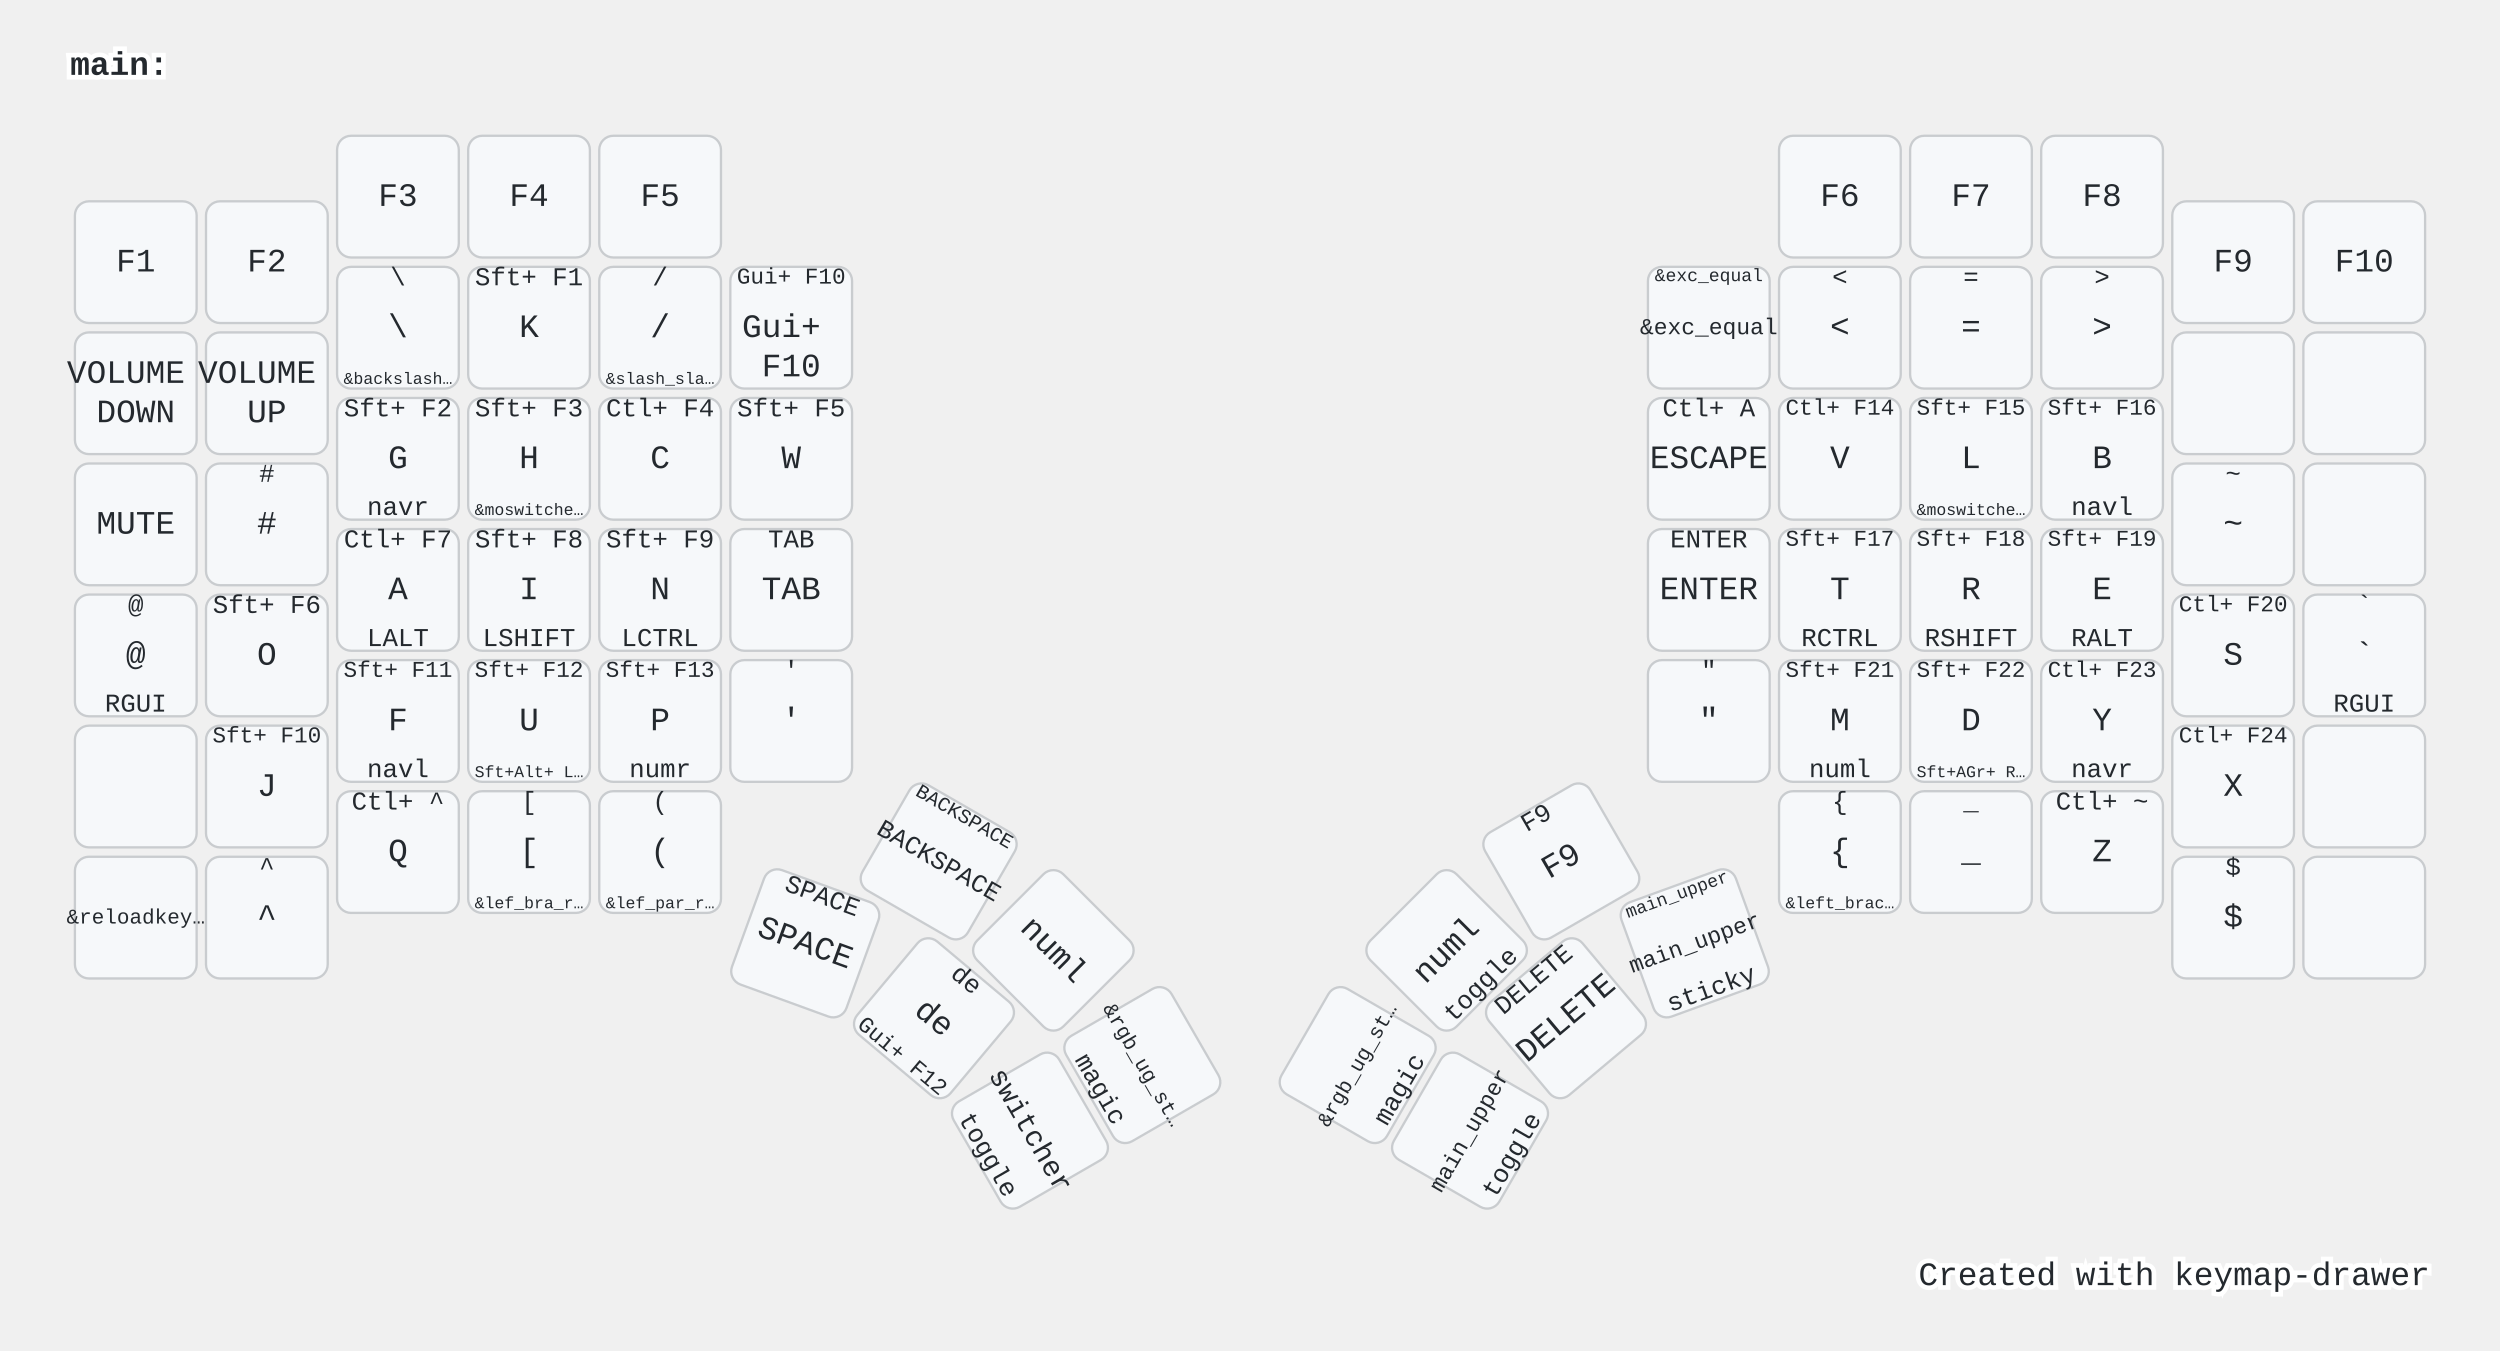
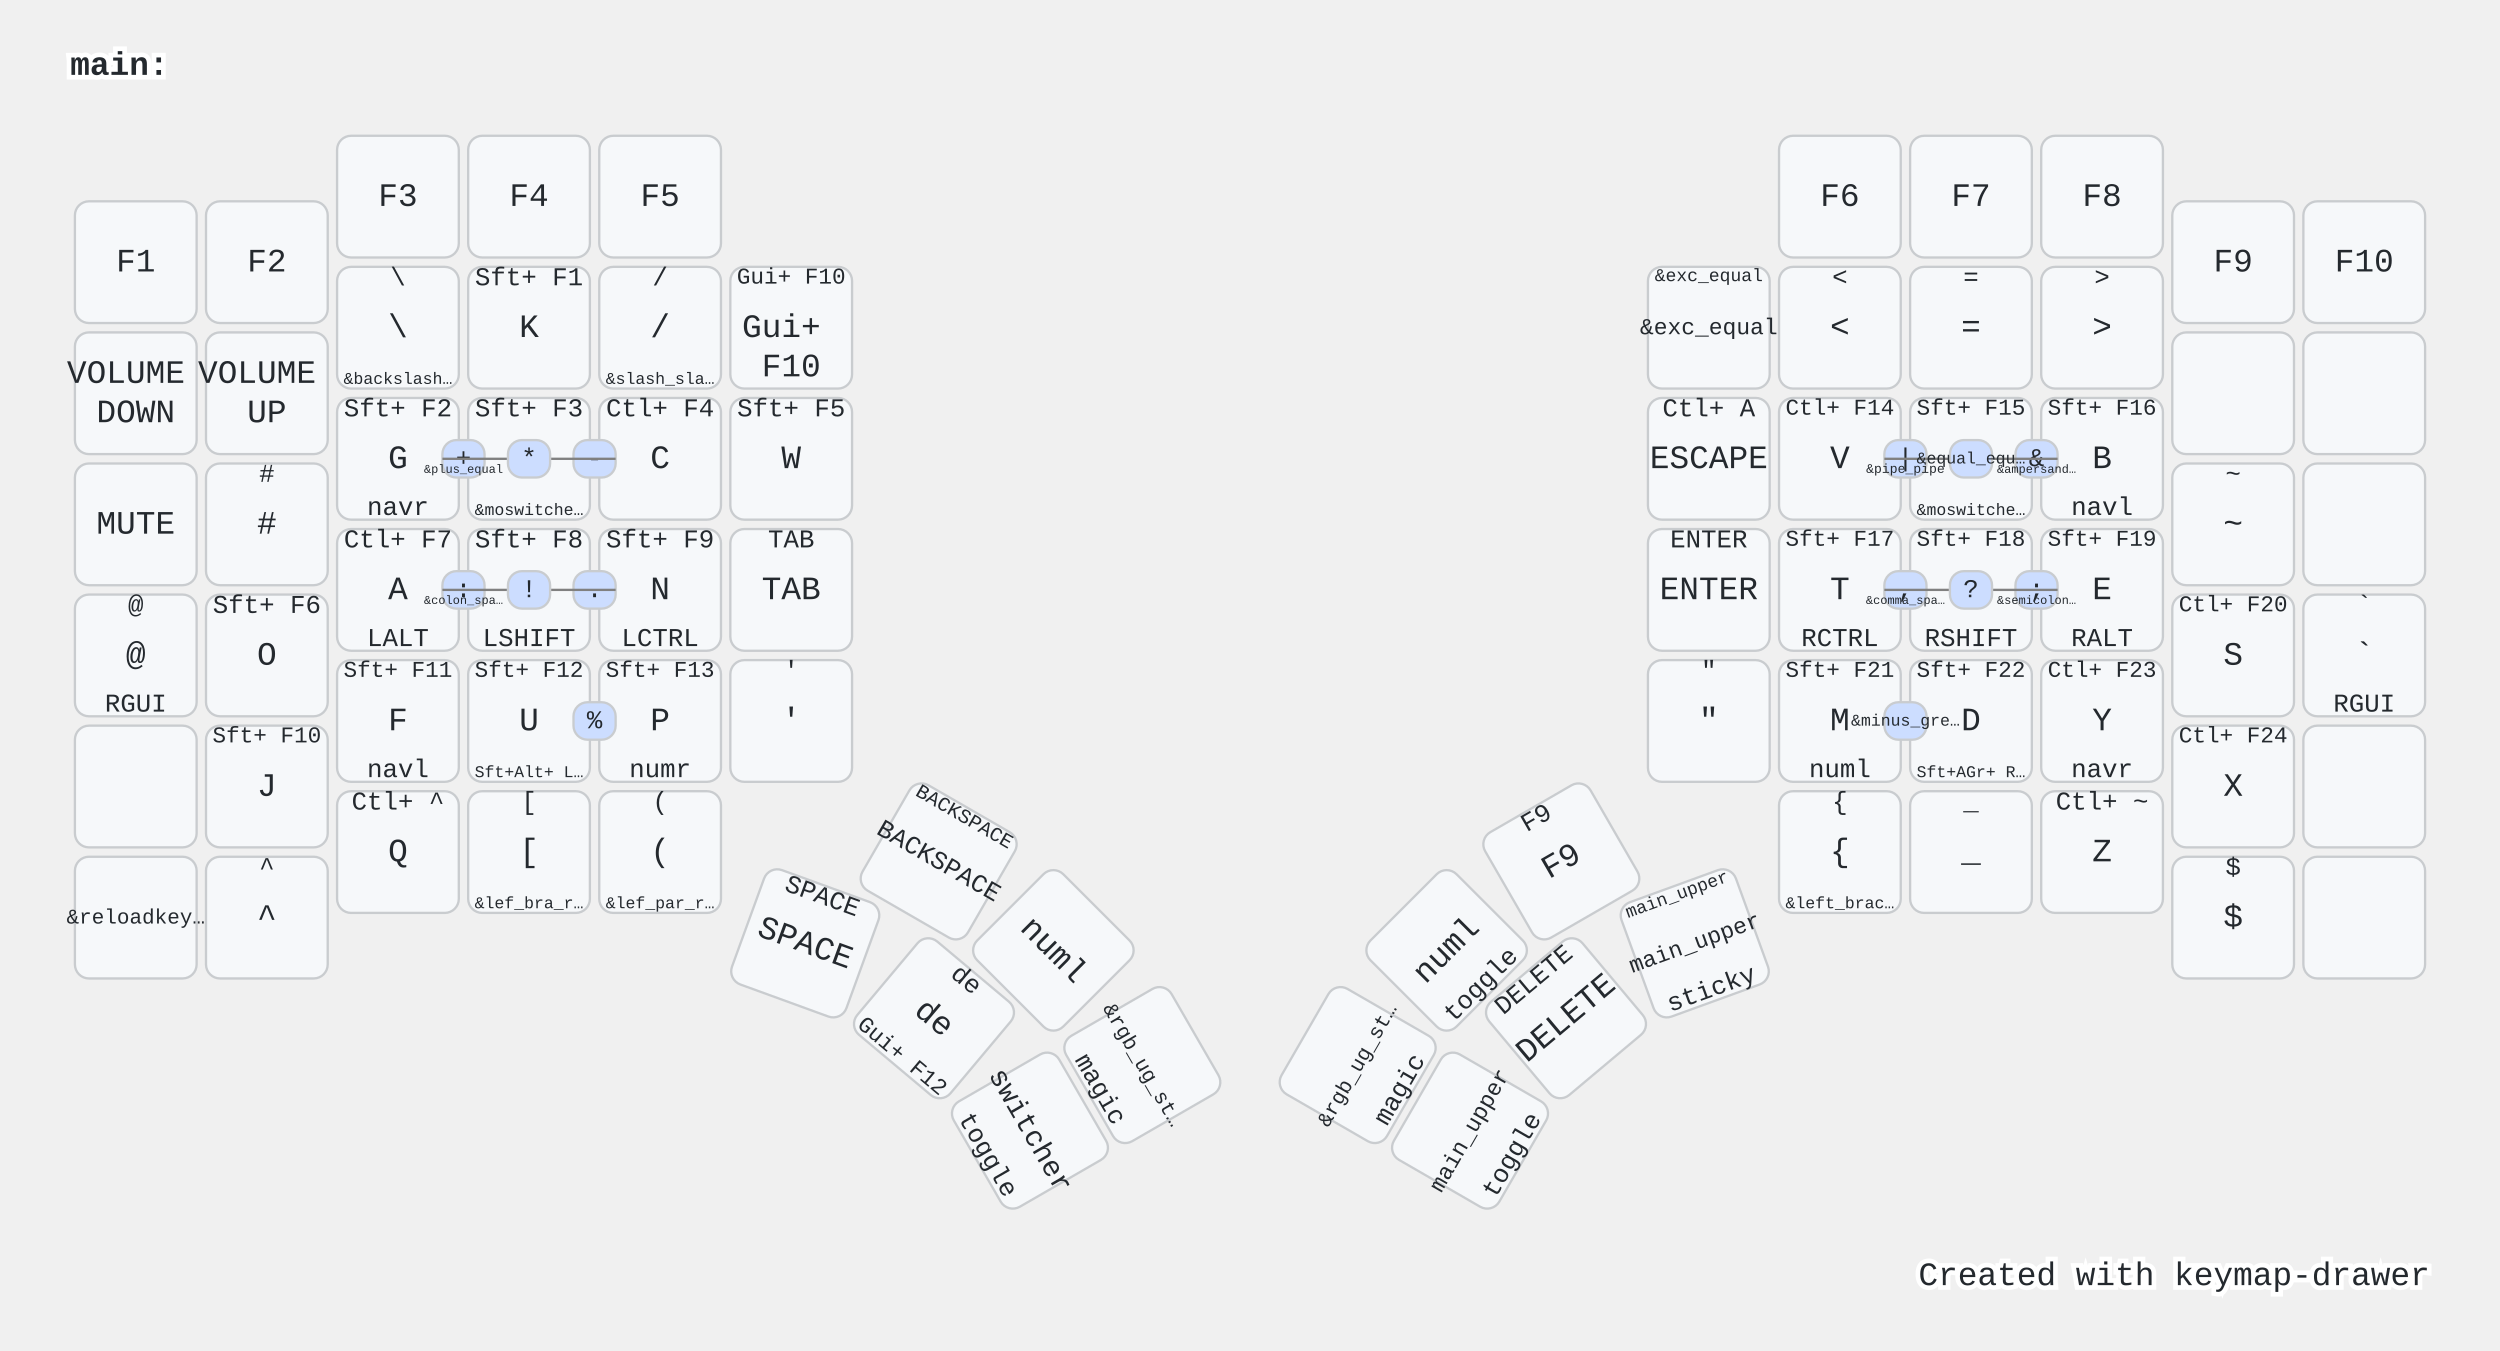
<svg xmlns="http://www.w3.org/2000/svg" width="1068" height="577" viewBox="0 0 1068 577" class="keymap">
  <style>/* inherit to force styles through use tags */
svg path {
    fill: inherit;
}

/* font and background color specifications */
svg.keymap {
    font-family: SFMono-Regular,Consolas,Liberation Mono,Menlo,monospace;
    font-size: 14px;
    font-kerning: normal;
    text-rendering: optimizeLegibility;
    fill: #24292e;
}

/* default key styling */
rect.key {
    fill: #f6f8fa;
}

rect.key, rect.combo {
    stroke: #c9cccf;
    stroke-width: 1;
}

/* default key side styling, only used is draw_key_sides is set */
rect.side {
    filter: brightness(90%);
}

/* color accent for combo boxes */
rect.combo, rect.combo-separate {
    fill: #cdf;
}

/* color accent for held keys */
rect.held, rect.combo.held {
    fill: #fdd;
}

/* color accent for ghost (optional) keys */
rect.ghost, rect.combo.ghost {
    stroke-dasharray: 4, 4;
    stroke-width: 2;
}

text {
    text-anchor: middle;
    dominant-baseline: middle;
}

/* styling for layer labels */
text.label {
    font-weight: bold;
    text-anchor: start;
    stroke: white;
    stroke-width: 4;
    paint-order: stroke;
}

/* styling for optional footer */
text.footer {
    text-anchor: end;
    dominant-baseline: auto;
    stroke: white;
    stroke-width: 4;
    paint-order: stroke;
}

/* styling for combo tap, and key hold/shifted label text */
text.combo, text.hold, text.shifted {
    font-size: 11px;
}

text.hold {
    text-anchor: middle;
    dominant-baseline: auto;
}

text.shifted {
    text-anchor: middle;
    dominant-baseline: hanging;
}

text.layer-activator {
    text-decoration: underline;
}

/* styling for hold/shifted label text in combo box */
text.combo.hold, text.combo.shifted {
    font-size: 8px;
}

/* lighter symbol for transparent keys */
text.trans {
    fill: #7b7e81;
}

/* styling for combo dendrons */
path.combo {
    stroke-width: 1;
    stroke: gray;
    fill: none;
}

/* Start Tabler Icons Cleanup */
/* cannot use height/width with glyphs */
.icon-tabler &gt; path {
    fill: inherit;
    stroke: inherit;
    stroke-width: 2;
}
/* hide tabler's default box */
.icon-tabler &gt; path[stroke="none"][fill="none"] {
    visibility: hidden;
}
/* End Tabler Icons Cleanup */

@media (prefers-color-scheme: dark) {
svg.keymap { fill: #d1d6db; }
rect.key { fill: #3f4750; }
rect.key, rect.combo { stroke: #60666c; }
rect.combo, rect.combo-separate { fill: #1f3d7a; }
rect.held, rect.combo.held { fill: #854747; }
text.label, text.footer { stroke: black; }
text.trans { fill: #7e8184; }
path.combo { stroke: #7f7f7f; }

}</style>
  <g transform="translate(30, 0)" class="layer-main">
    <text x="0" y="28" class="label" id="main">main:</text>
    <g transform="translate(0, 56)">
      <g transform="translate(28, 56)" class="key keypos-0">
        <rect rx="6" ry="6" x="-26" y="-26" width="52" height="52" class="key" />
        <text x="0" y="0" class="key tap">F1</text>
      </g>
      <g transform="translate(84, 56)" class="key keypos-1">
        <rect rx="6" ry="6" x="-26" y="-26" width="52" height="52" class="key" />
        <text x="0" y="0" class="key tap">F2</text>
      </g>
      <g transform="translate(140, 28)" class="key keypos-2">
        <rect rx="6" ry="6" x="-26" y="-26" width="52" height="52" class="key" />
        <text x="0" y="0" class="key tap">F3</text>
      </g>
      <g transform="translate(196, 28)" class="key keypos-3">
        <rect rx="6" ry="6" x="-26" y="-26" width="52" height="52" class="key" />
        <text x="0" y="0" class="key tap">F4</text>
      </g>
      <g transform="translate(252, 28)" class="key keypos-4">
        <rect rx="6" ry="6" x="-26" y="-26" width="52" height="52" class="key" />
        <text x="0" y="0" class="key tap">F5</text>
      </g>
      <g transform="translate(756, 28)" class="key keypos-5">
        <rect rx="6" ry="6" x="-26" y="-26" width="52" height="52" class="key" />
        <text x="0" y="0" class="key tap">F6</text>
      </g>
      <g transform="translate(812, 28)" class="key keypos-6">
        <rect rx="6" ry="6" x="-26" y="-26" width="52" height="52" class="key" />
        <text x="0" y="0" class="key tap">F7</text>
      </g>
      <g transform="translate(868, 28)" class="key keypos-7">
        <rect rx="6" ry="6" x="-26" y="-26" width="52" height="52" class="key" />
        <text x="0" y="0" class="key tap">F8</text>
      </g>
      <g transform="translate(924, 56)" class="key keypos-8">
        <rect rx="6" ry="6" x="-26" y="-26" width="52" height="52" class="key" />
        <text x="0" y="0" class="key tap">F9</text>
      </g>
      <g transform="translate(980, 56)" class="key keypos-9">
        <rect rx="6" ry="6" x="-26" y="-26" width="52" height="52" class="key" />
        <text x="0" y="0" class="key tap">F10</text>
      </g>
      <g transform="translate(28, 112)" class="key keypos-10">
        <rect rx="6" ry="6" x="-26" y="-26" width="52" height="52" class="key" />
        <text x="0" y="0" class="key tap">
          <tspan x="0" dy="-0.6em">VOLUME</tspan>
          <tspan x="0" dy="1.2em">DOWN</tspan>
        </text>
      </g>
      <g transform="translate(84, 112)" class="key keypos-11">
        <rect rx="6" ry="6" x="-26" y="-26" width="52" height="52" class="key" />
        <text x="0" y="0" class="key tap">
          <tspan x="0" dy="-0.6em">VOLUME</tspan>
          <tspan x="0" dy="1.2em">UP</tspan>
        </text>
      </g>
      <g transform="translate(140, 84)" class="key keypos-12">
        <rect rx="6" ry="6" x="-26" y="-26" width="52" height="52" class="key" />
        <text x="0" y="0" class="key tap">\</text>
        <text x="0" y="24" class="key hold">
          <tspan style="font-size: 64%">&amp;backslash…</tspan>
        </text>
        <text x="0" y="-24" class="key shifted">\</text>
      </g>
      <g transform="translate(196, 84)" class="key keypos-13">
        <rect rx="6" ry="6" x="-26" y="-26" width="52" height="52" class="key" />
        <text x="0" y="0" class="key tap">K</text>
        <text x="0" y="-24" class="key shifted">Sft+ F1</text>
      </g>
      <g transform="translate(252, 84)" class="key keypos-14">
        <rect rx="6" ry="6" x="-26" y="-26" width="52" height="52" class="key" />
        <text x="0" y="0" class="key tap">/</text>
        <text x="0" y="24" class="key hold">
          <tspan style="font-size: 64%">&amp;slash_sla…</tspan>
        </text>
        <text x="0" y="-24" class="key shifted">/</text>
      </g>
      <g transform="translate(308, 84)" class="key keypos-15">
        <rect rx="6" ry="6" x="-26" y="-26" width="52" height="52" class="key" />
        <text x="0" y="0" class="key tap">
          <tspan x="0" dy="-0.0em">Gui+</tspan>
          <tspan x="0" dy="1.2em">F10</tspan>
        </text>
        <text x="0" y="-24" class="key shifted">
          <tspan style="font-size: 88%">Gui+ F10</tspan>
        </text>
      </g>
      <g transform="translate(700, 84)" class="key keypos-16">
        <rect rx="6" ry="6" x="-26" y="-26" width="52" height="52" class="key" />
        <text x="0" y="0" class="key tap">
          <tspan style="font-size: 70%">&amp;exc_equal</tspan>
        </text>
        <text x="0" y="-24" class="key shifted">
          <tspan style="font-size: 70%">&amp;exc_equal</tspan>
        </text>
      </g>
      <g transform="translate(756, 84)" class="key keypos-17">
        <rect rx="6" ry="6" x="-26" y="-26" width="52" height="52" class="key" />
        <text x="0" y="0" class="key tap">&lt;</text>
        <text x="0" y="-24" class="key shifted">&lt;</text>
      </g>
      <g transform="translate(812, 84)" class="key keypos-18">
        <rect rx="6" ry="6" x="-26" y="-26" width="52" height="52" class="key" />
        <text x="0" y="0" class="key tap">=</text>
        <text x="0" y="-24" class="key shifted">=</text>
      </g>
      <g transform="translate(868, 84)" class="key keypos-19">
        <rect rx="6" ry="6" x="-26" y="-26" width="52" height="52" class="key" />
        <text x="0" y="0" class="key tap">&gt;</text>
        <text x="0" y="-24" class="key shifted">&gt;</text>
      </g>
      <g transform="translate(924, 112)" class="key keypos-20">
        <rect rx="6" ry="6" x="-26" y="-26" width="52" height="52" class="key" />
      </g>
      <g transform="translate(980, 112)" class="key keypos-21">
        <rect rx="6" ry="6" x="-26" y="-26" width="52" height="52" class="key" />
      </g>
      <g transform="translate(28, 168)" class="key keypos-22">
        <rect rx="6" ry="6" x="-26" y="-26" width="52" height="52" class="key" />
        <text x="0" y="0" class="key tap">MUTE</text>
      </g>
      <g transform="translate(84, 168)" class="key keypos-23">
        <rect rx="6" ry="6" x="-26" y="-26" width="52" height="52" class="key" />
        <text x="0" y="0" class="key tap">#</text>
        <text x="0" y="-24" class="key shifted">#</text>
      </g>
      <g transform="translate(140, 140)" class="key keypos-24">
        <rect rx="6" ry="6" x="-26" y="-26" width="52" height="52" class="key" />
        <text x="0" y="0" class="key tap">G</text>
        <text x="0" y="24" class="key hold">navr</text>
        <text x="0" y="-24" class="key shifted">Sft+ F2</text>
      </g>
      <g transform="translate(196, 140)" class="key keypos-25">
        <rect rx="6" ry="6" x="-26" y="-26" width="52" height="52" class="key" />
        <text x="0" y="0" class="key tap">H</text>
        <text x="0" y="24" class="key hold">
          <tspan style="font-size: 64%">&amp;moswitche…</tspan>
        </text>
        <text x="0" y="-24" class="key shifted">Sft+ F3</text>
      </g>
      <g transform="translate(252, 140)" class="key keypos-26">
        <rect rx="6" ry="6" x="-26" y="-26" width="52" height="52" class="key" />
        <text x="0" y="0" class="key tap">C</text>
        <text x="0" y="-24" class="key shifted">Ctl+ F4</text>
      </g>
      <g transform="translate(308, 140)" class="key keypos-27">
        <rect rx="6" ry="6" x="-26" y="-26" width="52" height="52" class="key" />
        <text x="0" y="0" class="key tap">W</text>
        <text x="0" y="-24" class="key shifted">Sft+ F5</text>
      </g>
      <g transform="translate(700, 140)" class="key keypos-28">
        <rect rx="6" ry="6" x="-26" y="-26" width="52" height="52" class="key" />
        <text x="0" y="0" class="key tap">ESCAPE</text>
        <text x="0" y="-24" class="key shifted">Ctl+ A</text>
      </g>
      <g transform="translate(756, 140)" class="key keypos-29">
        <rect rx="6" ry="6" x="-26" y="-26" width="52" height="52" class="key" />
        <text x="0" y="0" class="key tap">V</text>
        <text x="0" y="-24" class="key shifted">
          <tspan style="font-size: 88%">Ctl+ F14</tspan>
        </text>
      </g>
      <g transform="translate(812, 140)" class="key keypos-30">
        <rect rx="6" ry="6" x="-26" y="-26" width="52" height="52" class="key" />
        <text x="0" y="0" class="key tap">L</text>
        <text x="0" y="24" class="key hold">
          <tspan style="font-size: 64%">&amp;moswitche…</tspan>
        </text>
        <text x="0" y="-24" class="key shifted">
          <tspan style="font-size: 88%">Sft+ F15</tspan>
        </text>
      </g>
      <g transform="translate(868, 140)" class="key keypos-31">
        <rect rx="6" ry="6" x="-26" y="-26" width="52" height="52" class="key" />
        <text x="0" y="0" class="key tap">B</text>
        <text x="0" y="24" class="key hold">navl</text>
        <text x="0" y="-24" class="key shifted">
          <tspan style="font-size: 88%">Sft+ F16</tspan>
        </text>
      </g>
      <g transform="translate(924, 168)" class="key keypos-32">
        <rect rx="6" ry="6" x="-26" y="-26" width="52" height="52" class="key" />
        <text x="0" y="0" class="key tap">~</text>
        <text x="0" y="-24" class="key shifted">~</text>
      </g>
      <g transform="translate(980, 168)" class="key keypos-33">
        <rect rx="6" ry="6" x="-26" y="-26" width="52" height="52" class="key" />
      </g>
      <g transform="translate(28, 224)" class="key keypos-34">
        <rect rx="6" ry="6" x="-26" y="-26" width="52" height="52" class="key" />
        <text x="0" y="0" class="key tap">@</text>
        <text x="0" y="24" class="key hold">RGUI</text>
        <text x="0" y="-24" class="key shifted">@</text>
      </g>
      <g transform="translate(84, 224)" class="key keypos-35">
        <rect rx="6" ry="6" x="-26" y="-26" width="52" height="52" class="key" />
        <text x="0" y="0" class="key tap">O</text>
        <text x="0" y="-24" class="key shifted">Sft+ F6</text>
      </g>
      <g transform="translate(140, 196)" class="key keypos-36">
        <rect rx="6" ry="6" x="-26" y="-26" width="52" height="52" class="key" />
        <text x="0" y="0" class="key tap">A</text>
        <text x="0" y="24" class="key hold">LALT</text>
        <text x="0" y="-24" class="key shifted">Ctl+ F7</text>
      </g>
      <g transform="translate(196, 196)" class="key keypos-37">
        <rect rx="6" ry="6" x="-26" y="-26" width="52" height="52" class="key" />
        <text x="0" y="0" class="key tap">I</text>
        <text x="0" y="24" class="key hold">LSHIFT</text>
        <text x="0" y="-24" class="key shifted">Sft+ F8</text>
      </g>
      <g transform="translate(252, 196)" class="key keypos-38">
        <rect rx="6" ry="6" x="-26" y="-26" width="52" height="52" class="key" />
        <text x="0" y="0" class="key tap">N</text>
        <text x="0" y="24" class="key hold">LCTRL</text>
        <text x="0" y="-24" class="key shifted">Sft+ F9</text>
      </g>
      <g transform="translate(308, 196)" class="key keypos-39">
        <rect rx="6" ry="6" x="-26" y="-26" width="52" height="52" class="key" />
        <text x="0" y="0" class="key tap">TAB</text>
        <text x="0" y="-24" class="key shifted">TAB</text>
      </g>
      <g transform="translate(700, 196)" class="key keypos-40">
        <rect rx="6" ry="6" x="-26" y="-26" width="52" height="52" class="key" />
        <text x="0" y="0" class="key tap">ENTER</text>
        <text x="0" y="-24" class="key shifted">ENTER</text>
      </g>
      <g transform="translate(756, 196)" class="key keypos-41">
        <rect rx="6" ry="6" x="-26" y="-26" width="52" height="52" class="key" />
        <text x="0" y="0" class="key tap">T</text>
        <text x="0" y="24" class="key hold">RCTRL</text>
        <text x="0" y="-24" class="key shifted">
          <tspan style="font-size: 88%">Sft+ F17</tspan>
        </text>
      </g>
      <g transform="translate(812, 196)" class="key keypos-42">
        <rect rx="6" ry="6" x="-26" y="-26" width="52" height="52" class="key" />
        <text x="0" y="0" class="key tap">R</text>
        <text x="0" y="24" class="key hold">RSHIFT</text>
        <text x="0" y="-24" class="key shifted">
          <tspan style="font-size: 88%">Sft+ F18</tspan>
        </text>
      </g>
      <g transform="translate(868, 196)" class="key keypos-43">
        <rect rx="6" ry="6" x="-26" y="-26" width="52" height="52" class="key" />
        <text x="0" y="0" class="key tap">E</text>
        <text x="0" y="24" class="key hold">RALT</text>
        <text x="0" y="-24" class="key shifted">
          <tspan style="font-size: 88%">Sft+ F19</tspan>
        </text>
      </g>
      <g transform="translate(924, 224)" class="key keypos-44">
        <rect rx="6" ry="6" x="-26" y="-26" width="52" height="52" class="key" />
        <text x="0" y="0" class="key tap">S</text>
        <text x="0" y="-24" class="key shifted">
          <tspan style="font-size: 88%">Ctl+ F20</tspan>
        </text>
      </g>
      <g transform="translate(980, 224)" class="key keypos-45">
        <rect rx="6" ry="6" x="-26" y="-26" width="52" height="52" class="key" />
        <text x="0" y="0" class="key tap">`</text>
        <text x="0" y="24" class="key hold">RGUI</text>
        <text x="0" y="-24" class="key shifted">`</text>
      </g>
      <g transform="translate(28, 280)" class="key keypos-46">
        <rect rx="6" ry="6" x="-26" y="-26" width="52" height="52" class="key" />
      </g>
      <g transform="translate(84, 280)" class="key keypos-47">
        <rect rx="6" ry="6" x="-26" y="-26" width="52" height="52" class="key" />
        <text x="0" y="0" class="key tap">J</text>
        <text x="0" y="-24" class="key shifted">
          <tspan style="font-size: 88%">Sft+ F10</tspan>
        </text>
      </g>
      <g transform="translate(140, 252)" class="key keypos-48">
        <rect rx="6" ry="6" x="-26" y="-26" width="52" height="52" class="key" />
        <text x="0" y="0" class="key tap">F</text>
        <text x="0" y="24" class="key hold">navl</text>
        <text x="0" y="-24" class="key shifted">
          <tspan style="font-size: 88%">Sft+ F11</tspan>
        </text>
      </g>
      <g transform="translate(196, 252)" class="key keypos-49">
        <rect rx="6" ry="6" x="-26" y="-26" width="52" height="52" class="key" />
        <text x="0" y="0" class="key tap">U</text>
        <text x="0" y="24" class="key hold">
          <tspan style="font-size: 64%">Sft+Alt+ L…</tspan>
        </text>
        <text x="0" y="-24" class="key shifted">
          <tspan style="font-size: 88%">Sft+ F12</tspan>
        </text>
      </g>
      <g transform="translate(252, 252)" class="key keypos-50">
        <rect rx="6" ry="6" x="-26" y="-26" width="52" height="52" class="key" />
        <text x="0" y="0" class="key tap">P</text>
        <text x="0" y="24" class="key hold">numr</text>
        <text x="0" y="-24" class="key shifted">
          <tspan style="font-size: 88%">Sft+ F13</tspan>
        </text>
      </g>
      <g transform="translate(308, 252)" class="key keypos-51">
        <rect rx="6" ry="6" x="-26" y="-26" width="52" height="52" class="key" />
        <text x="0" y="0" class="key tap">'</text>
        <text x="0" y="-24" class="key shifted">'</text>
      </g>
      <g transform="translate(371, 312) rotate(30.0)" class="key keypos-52">
        <rect rx="6" ry="6" x="-26" y="-26" width="52" height="52" class="key" />
        <text x="0" y="0" class="key tap">
          <tspan style="font-size: 78%">BACKSPACE</tspan>
        </text>
        <text x="0" y="-24" class="key shifted">
          <tspan style="font-size: 78%">BACKSPACE</tspan>
        </text>
      </g>
      <g transform="translate(420, 350) rotate(45.0)" class="key keypos-53">
        <rect rx="6" ry="6" x="-26" y="-26" width="52" height="52" class="key" />
        <text x="0" y="0" class="key tap">numl</text>
      </g>
      <g transform="translate(458, 399) rotate(60.0)" class="key keypos-54">
        <rect rx="6" ry="6" x="-26" y="-26" width="52" height="52" class="key" />
        <text x="0" y="0" class="key tap">
          <tspan style="font-size: 64%">&amp;rgb_ug_st…</tspan>
        </text>
        <text x="0" y="24" class="key hold">magic</text>
      </g>
      <g transform="translate(550, 399) rotate(-60.0)" class="key keypos-55">
        <rect rx="6" ry="6" x="-26" y="-26" width="52" height="52" class="key" />
        <text x="0" y="0" class="key tap">
          <tspan style="font-size: 64%">&amp;rgb_ug_st…</tspan>
        </text>
        <text x="0" y="24" class="key hold">magic</text>
      </g>
      <g transform="translate(588, 350) rotate(-45.0)" class="key keypos-56">
        <rect rx="6" ry="6" x="-26" y="-26" width="52" height="52" class="key" />
        <text x="0" y="0" class="key tap">numl</text>
        <text x="0" y="24" class="key hold">toggle</text>
      </g>
      <g transform="translate(637, 312) rotate(-30.0)" class="key keypos-57">
        <rect rx="6" ry="6" x="-26" y="-26" width="52" height="52" class="key" />
        <text x="0" y="0" class="key tap">F9</text>
        <text x="0" y="-24" class="key shifted">F9</text>
      </g>
      <g transform="translate(700, 252)" class="key keypos-58">
        <rect rx="6" ry="6" x="-26" y="-26" width="52" height="52" class="key" />
        <text x="0" y="0" class="key tap">"</text>
        <text x="0" y="-24" class="key shifted">"</text>
      </g>
      <g transform="translate(756, 252)" class="key keypos-59">
        <rect rx="6" ry="6" x="-26" y="-26" width="52" height="52" class="key" />
        <text x="0" y="0" class="key tap">M</text>
        <text x="0" y="24" class="key hold">numl</text>
        <text x="0" y="-24" class="key shifted">
          <tspan style="font-size: 88%">Sft+ F21</tspan>
        </text>
      </g>
      <g transform="translate(812, 252)" class="key keypos-60">
        <rect rx="6" ry="6" x="-26" y="-26" width="52" height="52" class="key" />
        <text x="0" y="0" class="key tap">D</text>
        <text x="0" y="24" class="key hold">
          <tspan style="font-size: 64%">Sft+AGr+ R…</tspan>
        </text>
        <text x="0" y="-24" class="key shifted">
          <tspan style="font-size: 88%">Sft+ F22</tspan>
        </text>
      </g>
      <g transform="translate(868, 252)" class="key keypos-61">
        <rect rx="6" ry="6" x="-26" y="-26" width="52" height="52" class="key" />
        <text x="0" y="0" class="key tap">Y</text>
        <text x="0" y="24" class="key hold">navr</text>
        <text x="0" y="-24" class="key shifted">
          <tspan style="font-size: 88%">Ctl+ F23</tspan>
        </text>
      </g>
      <g transform="translate(924, 280)" class="key keypos-62">
        <rect rx="6" ry="6" x="-26" y="-26" width="52" height="52" class="key" />
        <text x="0" y="0" class="key tap">X</text>
        <text x="0" y="-24" class="key shifted">
          <tspan style="font-size: 88%">Ctl+ F24</tspan>
        </text>
      </g>
      <g transform="translate(980, 280)" class="key keypos-63">
        <rect rx="6" ry="6" x="-26" y="-26" width="52" height="52" class="key" />
      </g>
      <g transform="translate(28, 336)" class="key keypos-64">
        <rect rx="6" ry="6" x="-26" y="-26" width="52" height="52" class="key" />
        <text x="0" y="0" class="key tap">
          <tspan style="font-size: 64%">&amp;reloadkey…</tspan>
        </text>
      </g>
      <g transform="translate(84, 336)" class="key keypos-65">
        <rect rx="6" ry="6" x="-26" y="-26" width="52" height="52" class="key" />
        <text x="0" y="0" class="key tap">^</text>
        <text x="0" y="-24" class="key shifted">^</text>
      </g>
      <g transform="translate(140, 308)" class="key keypos-66">
        <rect rx="6" ry="6" x="-26" y="-26" width="52" height="52" class="key" />
        <text x="0" y="0" class="key tap">Q</text>
        <text x="0" y="-24" class="key shifted">Ctl+ ^</text>
      </g>
      <g transform="translate(196, 308)" class="key keypos-67">
        <rect rx="6" ry="6" x="-26" y="-26" width="52" height="52" class="key" />
        <text x="0" y="0" class="key tap">[</text>
        <text x="0" y="24" class="key hold">
          <tspan style="font-size: 64%">&amp;lef_bra_r…</tspan>
        </text>
        <text x="0" y="-24" class="key shifted">[</text>
      </g>
      <g transform="translate(252, 308)" class="key keypos-68">
        <rect rx="6" ry="6" x="-26" y="-26" width="52" height="52" class="key" />
        <text x="0" y="0" class="key tap">(</text>
        <text x="0" y="24" class="key hold">
          <tspan style="font-size: 64%">&amp;lef_par_r…</tspan>
        </text>
        <text x="0" y="-24" class="key shifted">(</text>
      </g>
      <g transform="translate(314, 347) rotate(20.0)" class="key keypos-69">
        <rect rx="6" ry="6" x="-26" y="-26" width="52" height="52" class="key" />
        <text x="0" y="0" class="key tap">SPACE</text>
        <text x="0" y="-24" class="key shifted">SPACE</text>
      </g>
      <g transform="translate(369, 379) rotate(40.0)" class="key keypos-70">
        <rect rx="6" ry="6" x="-26" y="-26" width="52" height="52" class="key" />
        <text x="0" y="0" class="key tap">de</text>
        <text x="0" y="24" class="key hold">
          <tspan style="font-size: 88%">Gui+ F12</tspan>
        </text>
        <text x="0" y="-24" class="key shifted">de</text>
      </g>
      <g transform="translate(410, 427) rotate(60.0)" class="key keypos-71">
        <rect rx="6" ry="6" x="-26" y="-26" width="52" height="52" class="key" />
        <text x="0" y="0" class="key tap">
          <tspan style="font-size: 88%">switcher</tspan>
        </text>
        <text x="0" y="24" class="key hold">toggle</text>
      </g>
      <g transform="translate(598, 427) rotate(-60.0)" class="key keypos-72">
        <rect rx="6" ry="6" x="-26" y="-26" width="52" height="52" class="key" />
        <text x="0" y="0" class="key tap">
          <tspan style="font-size: 70%">main_upper</tspan>
        </text>
        <text x="0" y="24" class="key hold">toggle</text>
      </g>
      <g transform="translate(639, 379) rotate(-40.0)" class="key keypos-73">
        <rect rx="6" ry="6" x="-26" y="-26" width="52" height="52" class="key" />
        <text x="0" y="0" class="key tap">DELETE</text>
        <text x="0" y="-24" class="key shifted">DELETE</text>
      </g>
      <g transform="translate(694, 347) rotate(-20.0)" class="key keypos-74">
        <rect rx="6" ry="6" x="-26" y="-26" width="52" height="52" class="key" />
        <text x="0" y="0" class="key tap">
          <tspan style="font-size: 70%">main_upper</tspan>
        </text>
        <text x="0" y="24" class="key hold">sticky</text>
        <text x="0" y="-24" class="key shifted">
          <tspan style="font-size: 70%">main_upper</tspan>
        </text>
      </g>
      <g transform="translate(756, 308)" class="key keypos-75">
        <rect rx="6" ry="6" x="-26" y="-26" width="52" height="52" class="key" />
        <text x="0" y="0" class="key tap">{</text>
        <text x="0" y="24" class="key hold">
          <tspan style="font-size: 64%">&amp;left_brac…</tspan>
        </text>
        <text x="0" y="-24" class="key shifted">{</text>
      </g>
      <g transform="translate(812, 308)" class="key keypos-76">
        <rect rx="6" ry="6" x="-26" y="-26" width="52" height="52" class="key" />
        <text x="0" y="0" class="key tap">_</text>
        <text x="0" y="-24" class="key shifted">_</text>
      </g>
      <g transform="translate(868, 308)" class="key keypos-77">
        <rect rx="6" ry="6" x="-26" y="-26" width="52" height="52" class="key" />
        <text x="0" y="0" class="key tap">Z</text>
        <text x="0" y="-24" class="key shifted">Ctl+ ~</text>
      </g>
      <g transform="translate(924, 336)" class="key keypos-78">
        <rect rx="6" ry="6" x="-26" y="-26" width="52" height="52" class="key" />
        <text x="0" y="0" class="key tap">$</text>
        <text x="0" y="-24" class="key shifted">$</text>
      </g>
      <g transform="translate(980, 336)" class="key keypos-79">
        <rect rx="6" ry="6" x="-26" y="-26" width="52" height="52" class="key" />
      </g>
+       <g class="combo combopos-0">
+         <rect rx="6" ry="6" x="159" y="132" width="18" height="16" class="combo" />
+         <text x="168" y="140" class="combo tap">+</text>
+         <text x="168" y="146" class="combo hold">
+           <tspan style="font-size: 64%">&amp;plus_equal</tspan>
+         </text>
+       </g>
+       <g class="combo combopos-1">
+         <rect rx="6" ry="6" x="215" y="132" width="18" height="16" class="combo" />
+         <text x="224" y="140" class="combo tap">-</text>
+       </g>
+       <g class="combo combopos-2">
+         <path d="M196,140 l-37,0" class="combo" />
+         <path d="M196,140 l37,0" class="combo" />
+         <rect rx="6" ry="6" x="187" y="132" width="18" height="16" class="combo" />
+         <text x="196" y="140" class="combo tap">*</text>
+       </g>
+       <g class="combo combopos-3">
+         <rect rx="6" ry="6" x="159" y="188" width="18" height="16" class="combo" />
+         <text x="168" y="196" class="combo tap">:</text>
+         <text x="168" y="202" class="combo hold">
+           <tspan style="font-size: 64%">&amp;colon_spa…</tspan>
+         </text>
+       </g>
+       <g class="combo combopos-4">
+         <rect rx="6" ry="6" x="215" y="188" width="18" height="16" class="combo" />
+         <text x="224" y="196" class="combo tap">.</text>
+       </g>
+       <g class="combo combopos-5">
+         <path d="M196,196 l-37,0" class="combo" />
+         <path d="M196,196 l37,0" class="combo" />
+         <rect rx="6" ry="6" x="187" y="188" width="18" height="16" class="combo" />
+         <text x="196" y="196" class="combo tap">!</text>
+       </g>
+       <g class="combo combopos-6">
+         <rect rx="6" ry="6" x="215" y="244" width="18" height="16" class="combo" />
+         <text x="224" y="252" class="combo tap">%</text>
+       </g>
+       <g class="combo combopos-7">
+         <rect rx="6" ry="6" x="775" y="132" width="18" height="16" class="combo" />
+         <text x="784" y="140" class="combo tap">|</text>
+         <text x="784" y="146" class="combo hold">
+           <tspan style="font-size: 70%">&amp;pipe_pipe</tspan>
+         </text>
+       </g>
+       <g class="combo combopos-8">
+         <rect rx="6" ry="6" x="831" y="132" width="18" height="16" class="combo" />
+         <text x="840" y="140" class="combo tap">&amp;</text>
+         <text x="840" y="146" class="combo hold">
+           <tspan style="font-size: 64%">&amp;ampersand…</tspan>
+         </text>
+       </g>
+       <g class="combo combopos-9">
+         <path d="M812,140 l-37,0" class="combo" />
+         <path d="M812,140 l37,0" class="combo" />
+         <rect rx="6" ry="6" x="803" y="132" width="18" height="16" class="combo" />
+         <text x="812" y="140" class="combo tap">
+           <tspan style="font-size: 64%">&amp;equal_equ…</tspan>
+         </text>
+       </g>
+       <g class="combo combopos-10">
+         <rect rx="6" ry="6" x="775" y="188" width="18" height="16" class="combo" />
+         <text x="784" y="196" class="combo tap">,</text>
+         <text x="784" y="202" class="combo hold">
+           <tspan style="font-size: 64%">&amp;comma_spa…</tspan>
+         </text>
+       </g>
+       <g class="combo combopos-11">
+         <rect rx="6" ry="6" x="831" y="188" width="18" height="16" class="combo" />
+         <text x="840" y="196" class="combo tap">;</text>
+         <text x="840" y="202" class="combo hold">
+           <tspan style="font-size: 64%">&amp;semicolon…</tspan>
+         </text>
+       </g>
+       <g class="combo combopos-12">
+         <path d="M812,196 l-37,0" class="combo" />
+         <path d="M812,196 l37,0" class="combo" />
+         <rect rx="6" ry="6" x="803" y="188" width="18" height="16" class="combo" />
+         <text x="812" y="196" class="combo tap">?</text>
+       </g>
+       <g class="combo combopos-13">
+         <rect rx="6" ry="6" x="775" y="244" width="18" height="16" class="combo" />
+         <text x="784" y="252" class="combo tap">
+           <tspan style="font-size: 64%">&amp;minus_gre…</tspan>
+         </text>
+       </g>
    </g>
  </g>
  <text x="1038.0" y="549.0" class="footer">Created with <a href="https://github.com/caksoylar/keymap-drawer">keymap-drawer</a>
  </text>
</svg>
